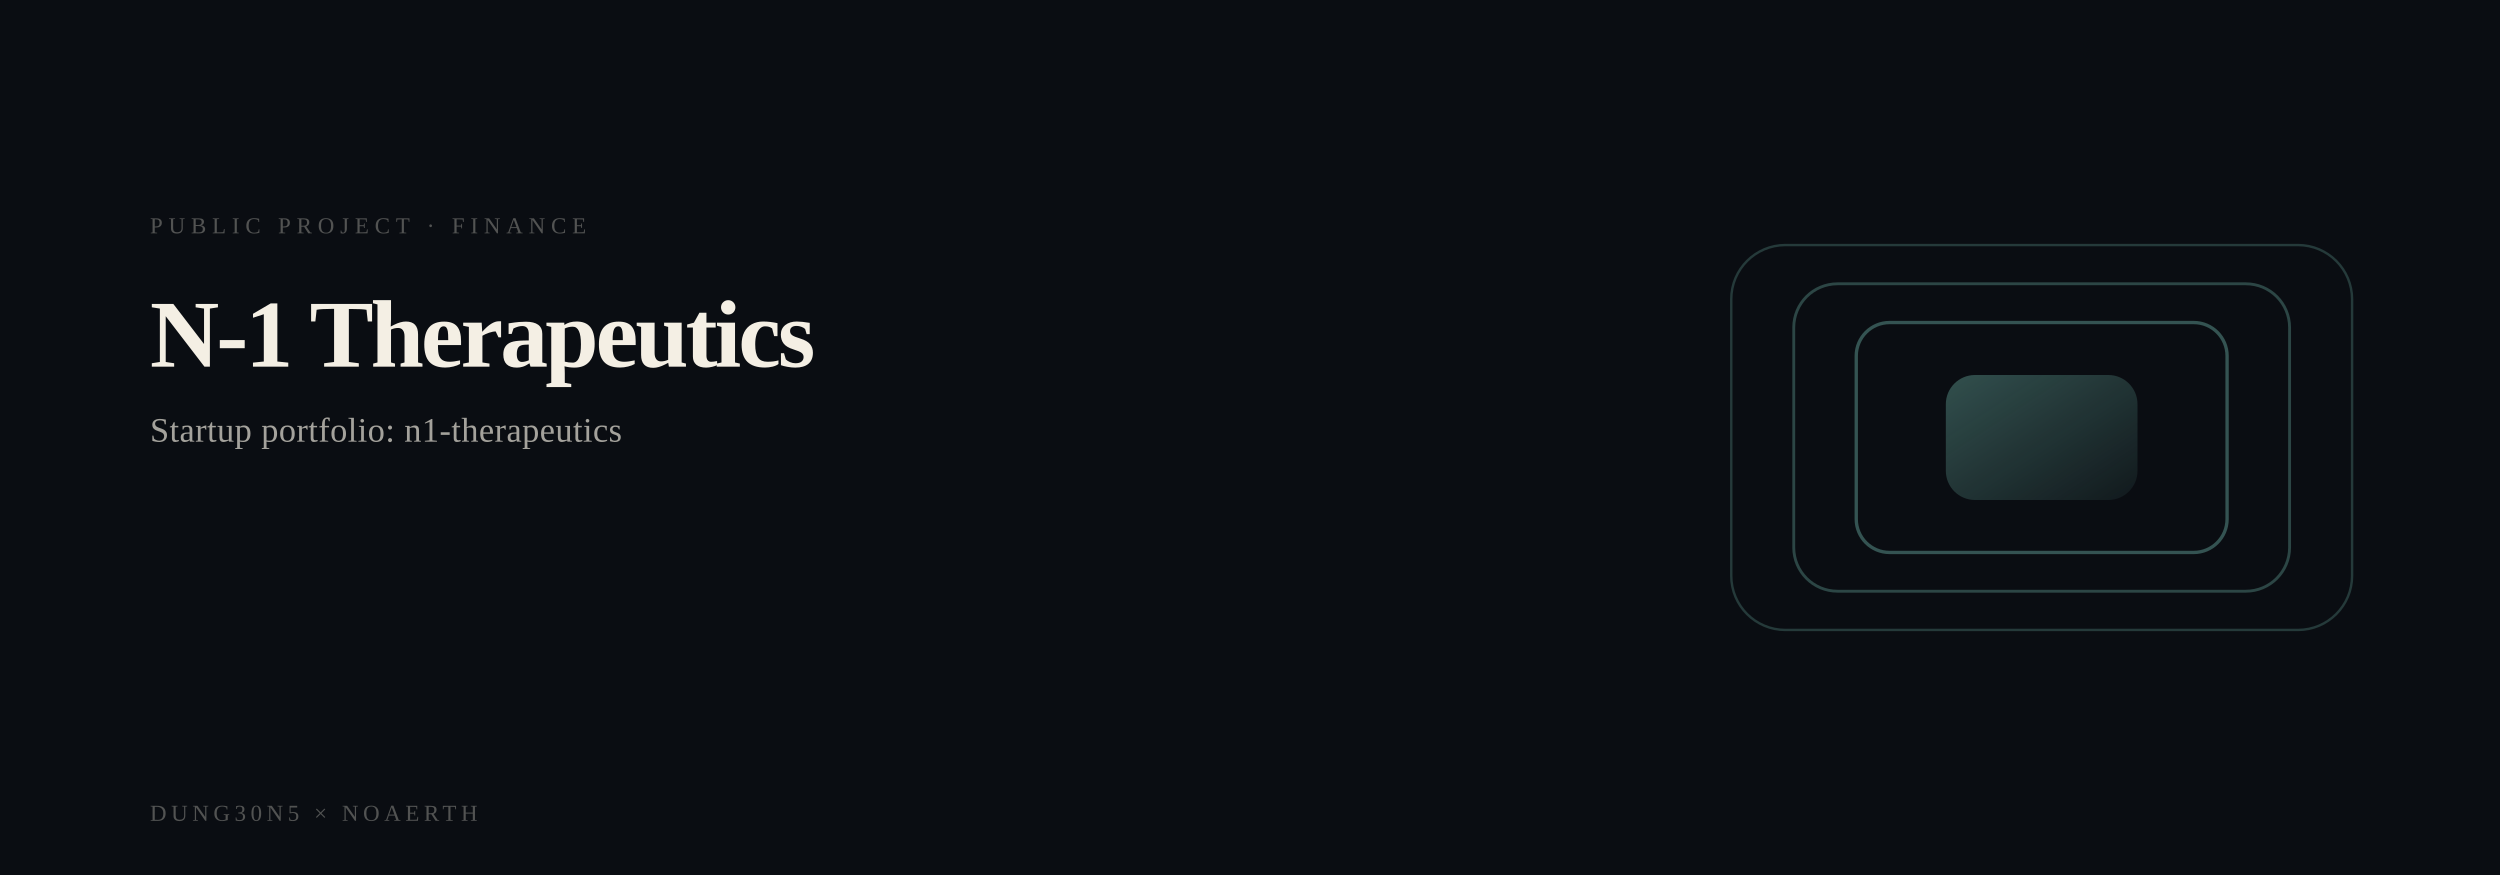
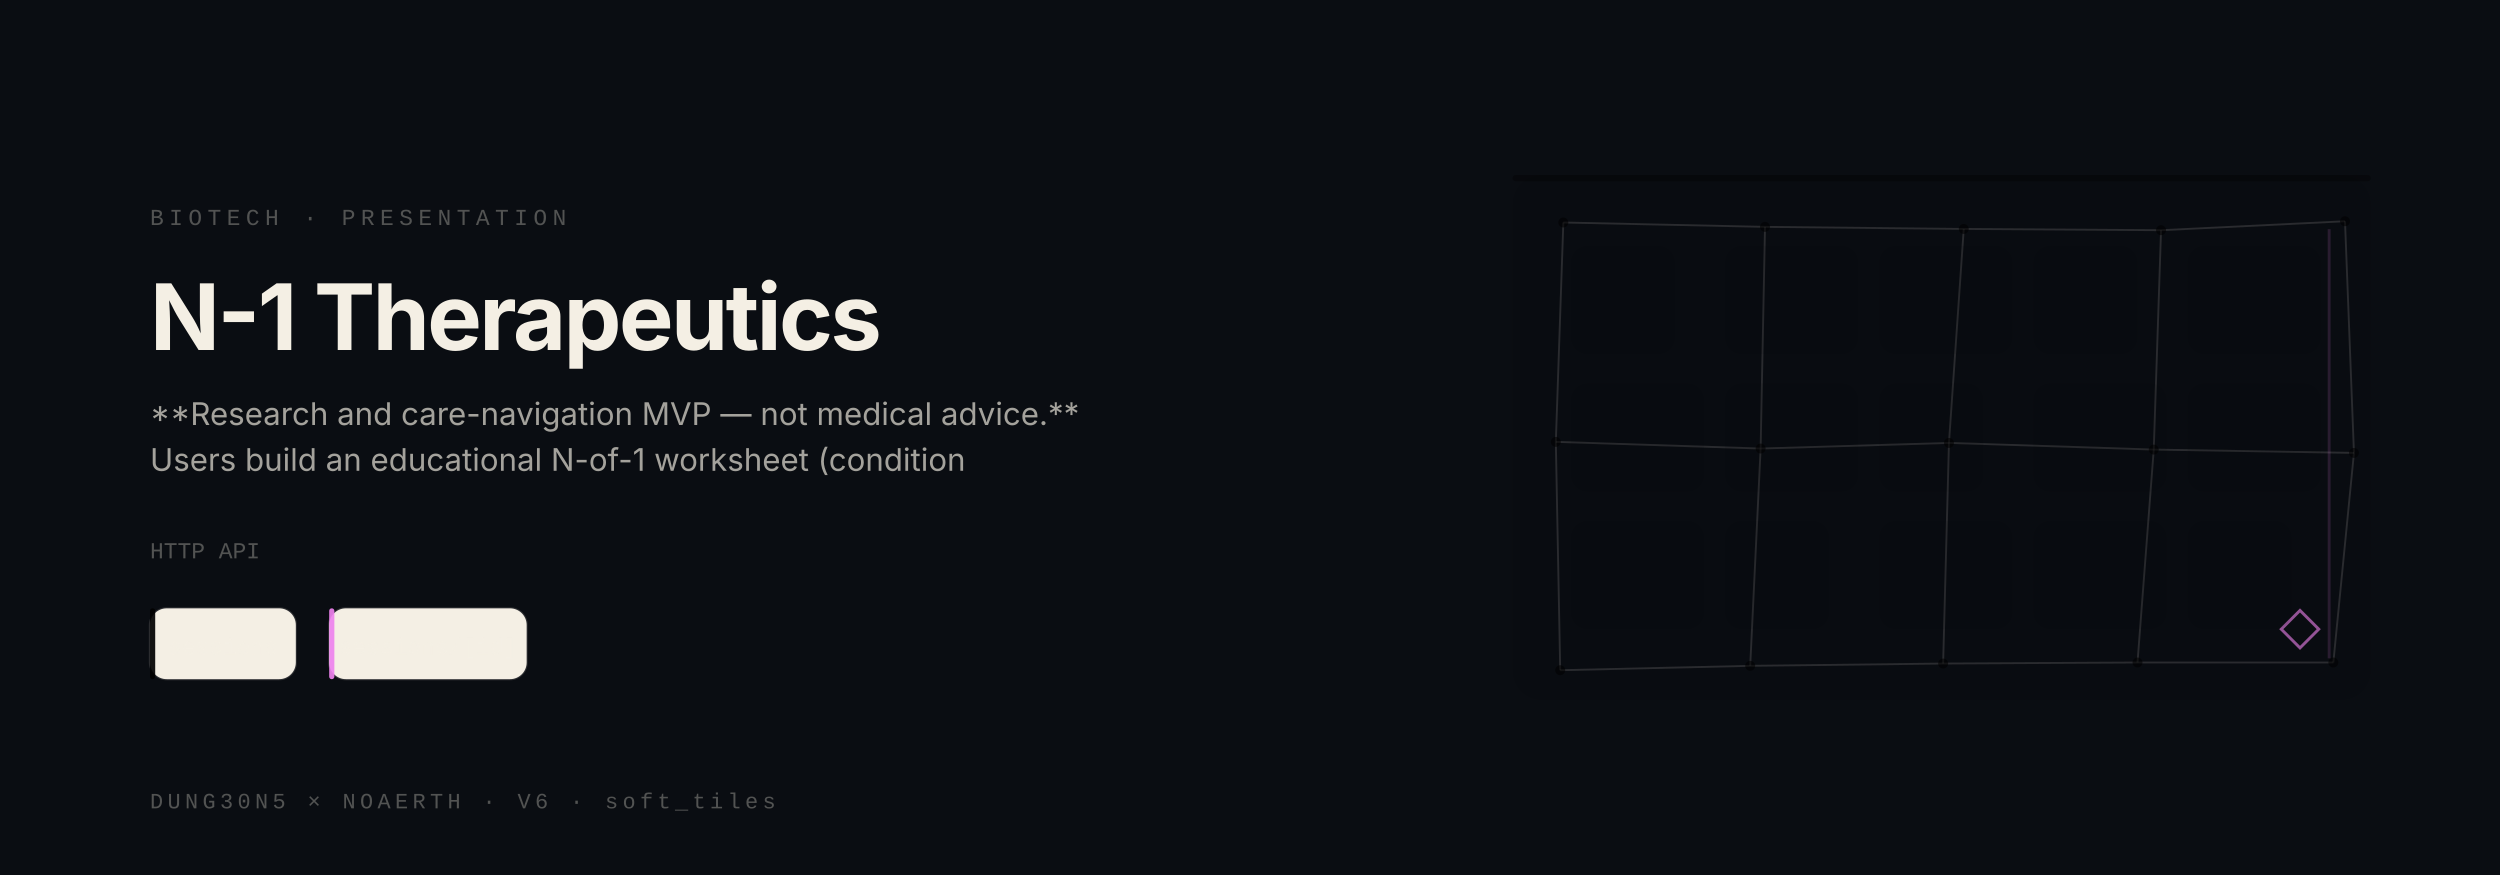
- <svg xmlns="http://www.w3.org/2000/svg" viewBox="0 0 1200 420" width="1200" height="420" role="img" aria-label="N-1 Therapeutics: ledger columns with allocation flow between them. Motion depicts capital enters, allocates across positions, and settles into an outcome.">
-   <defs>
-     <linearGradient id="hero-n1-therapeutics-dark-a" x1="0" y1="0" x2="1" y2="1">
-       <stop offset="0" stop-color="#7fd1c1" stop-opacity="0.85" />
-       <stop offset="1" stop-color="#7fd1c1" stop-opacity="0.15" />
-     </linearGradient>
-   </defs>
+ <svg xmlns="http://www.w3.org/2000/svg" viewBox="0 0 1200 420" width="1200" height="420" role="img" aria-label="N-1 Therapeutics: a composed grid assembles and a sweep resolves it">
  <rect width="1200" height="420" fill="#0a0d12" />
-   <rect x="891" y="154.82" width="178" height="110.36" rx="16" fill="none" stroke="#7fd1c1" stroke-width="1.60" opacity="0.36" />
-   <rect x="861" y="136.22" width="238" height="147.56" rx="21" fill="none" stroke="#7fd1c1" stroke-width="1.38" opacity="0.29" />
-   <rect x="831" y="117.62" width="298" height="184.76" rx="26" fill="none" stroke="#7fd1c1" stroke-width="1.16" opacity="0.23" />
-   <rect x="934" y="180" width="92" height="60" rx="14" fill="url(#hero-n1-therapeutics-dark-a)" opacity="0.40" />
-   <text x="72" y="112" fill="#f4efe44f" font-size="11" letter-spacing="2.8">PUBLIC PROJECT · FINANCE</text>
-   <text x="72" y="176" fill="#f4efe4" font-size="46" font-weight="660" letter-spacing="-1.4">N-1 Therapeutics</text>
-   <text x="72" y="212" fill="#f4efe4a8" font-size="16.5" letter-spacing="0.2">Startup portfolio: n1-therapeutics</text>
-   <rect x="72" y="266" width="106" height="40" rx="9" fill="#f4efe4" fill-opacity="0.05" stroke="#f4efe424" stroke-width="1.1" opacity="0">
-     <animate attributeName="opacity" from="0" to="1" dur="0.5s" begin="0.50s" fill="freeze" />
-   </rect>
-   <rect x="72" y="266" width="2.5" height="40" rx="1.2" fill="#7fd1c1" opacity="0">
-     <animate attributeName="opacity" from="0" to="0.9" dur="0.5s" begin="0.50s" fill="freeze" />
-   </rect>
-   <text x="125" y="291" fill="#f4efe4" font-size="11.5" text-anchor="middle" font-family="ui-monospace,SFMono-Regular,Menlo,monospace" opacity="0">capital<animate attributeName="opacity" from="0" to="1" dur="0.5s" begin="0.65s" fill="freeze" />
-   </text>
-   <rect x="194" y="266" width="106" height="40" rx="9" fill="#f4efe4" fill-opacity="0.05" stroke="#f4efe424" stroke-width="1.1" opacity="0">
-     <animate attributeName="opacity" from="0" to="1" dur="0.5s" begin="1.00s" fill="freeze" />
-   </rect>
-   <rect x="194" y="266" width="2.5" height="40" rx="1.2" fill="#7fd1c1" opacity="0">
-     <animate attributeName="opacity" from="0" to="0.9" dur="0.5s" begin="1.00s" fill="freeze" />
-   </rect>
-   <text x="247" y="291" fill="#f4efe4" font-size="11.5" text-anchor="middle" font-family="ui-monospace,SFMono-Regular,Menlo,monospace" opacity="0">allocate<animate attributeName="opacity" from="0" to="1" dur="0.5s" begin="1.15s" fill="freeze" />
-   </text>
-   <rect x="316" y="266" width="106" height="40" rx="9" fill="#f4efe4" fill-opacity="0.05" stroke="#f4efe424" stroke-width="1.1" opacity="0">
-     <animate attributeName="opacity" from="0" to="1" dur="0.5s" begin="1.50s" fill="freeze" />
-   </rect>
-   <rect x="316" y="266" width="2.5" height="40" rx="1.2" fill="#7fd1c1" opacity="0">
-     <animate attributeName="opacity" from="0" to="0.9" dur="0.5s" begin="1.50s" fill="freeze" />
-   </rect>
-   <text x="369" y="291" fill="#f4efe4" font-size="11.5" text-anchor="middle" font-family="ui-monospace,SFMono-Regular,Menlo,monospace" opacity="0">mark<animate attributeName="opacity" from="0" to="1" dur="0.5s" begin="1.65s" fill="freeze" />
-   </text>
-   <rect x="438" y="266" width="106" height="40" rx="9" fill="#f4efe4" fill-opacity="0.05" stroke="#f4efe424" stroke-width="1.1" opacity="0">
-     <animate attributeName="opacity" from="0" to="1" dur="0.5s" begin="2.00s" fill="freeze" />
-   </rect>
-   <rect x="438" y="266" width="2.5" height="40" rx="1.2" fill="#e7c27a" opacity="0">
-     <animate attributeName="opacity" from="0" to="0.9" dur="0.5s" begin="2.00s" fill="freeze" />
-   </rect>
-   <text x="491" y="291" fill="#f4efe4" font-size="11.5" text-anchor="middle" font-family="ui-monospace,SFMono-Regular,Menlo,monospace" opacity="0">settle<animate attributeName="opacity" from="0" to="1" dur="0.5s" begin="2.15s" fill="freeze" />
-   </text>
-   <text x="72" y="394" fill="#f4efe44f" font-size="11" letter-spacing="2.2">DUNG30N5 × NOAERTH</text>
+   <text x="72" y="108" font-family="ui-monospace, SFMono-Regular, Menlo, Monaco, Consolas, 'Liberation Mono', monospace" font-size="11" letter-spacing="2.6" fill="#f4efe44f">BIOTECH · PRESENTATION</text>
+   <text x="72" y="168" font-family="-apple-system, BlinkMacSystemFont, 'Segoe UI', Inter, Helvetica, Arial, sans-serif" font-size="44" font-weight="660" letter-spacing="-1.2" fill="#f4efe4">N-1 Therapeutics</text>
+   <text x="72" y="204" font-family="-apple-system, BlinkMacSystemFont, 'Segoe UI', Inter, Helvetica, Arial, sans-serif" font-size="15" fill="#f4efe4a8">**Research and care-navigation MVP — not medical advice.**</text>
+   <text x="72" y="226" font-family="-apple-system, BlinkMacSystemFont, 'Segoe UI', Inter, Helvetica, Arial, sans-serif" font-size="15" fill="#f4efe4a8">Users build an educational N-of-1 worksheet (condition</text>
+   <text x="72" y="268" font-family="ui-monospace, SFMono-Regular, Menlo, Monaco, Consolas, 'Liberation Mono', monospace" font-size="11" fill="#f4efe44f">HTTP API</text>
+   <rect x="72.0" y="292.0" width="70.0" height="34.0" rx="8" fill="#f4efe4" stroke="#f4efe424" stroke-width="1.1" />
+   <rect x="72.0" y="292.0" width="2.5" height="34.0" rx="1.2" fill="mint" opacity="0.92" />
+   <text x="107.0" y="314" font-family="ui-monospace, SFMono-Regular, Menlo, Monaco, Consolas, 'Liberation Mono', monospace" font-size="11" fill="#f4efe4" fill-opacity="0.82" text-anchor="middle">sessions</text>
+   <rect x="158.0" y="292.0" width="94.8" height="34.0" rx="8" fill="#f4efe4" stroke="#f4efe424" stroke-width="1.1" />
+   <rect x="158.0" y="292.0" width="2.5" height="34.0" rx="1.2" fill="violet" opacity="0.92" />
+   <text x="205.4" y="314" font-family="ui-monospace, SFMono-Regular, Menlo, Monaco, Consolas, 'Liberation Mono', monospace" font-size="11" fill="#f4efe4" fill-opacity="0.82" text-anchor="middle">sessions/[id]</text>
+   <rect x="726.0" y="84.0" width="412.0" height="252.0" rx="14" fill="mint" fill-opacity="0.06" />
+   <rect x="729.0" y="87.0" width="406.0" height="246.0" rx="12" fill="none" stroke="mint" stroke-width="1" stroke-opacity="0.18" />
+   <line x1="750.4" y1="106.8" x2="847.2" y2="108.9" stroke="#f4efe424" stroke-width="0.9" />
+   <line x1="750.4" y1="106.8" x2="746.8" y2="212.1" stroke="#f4efe424" stroke-width="0.9" />
+   <line x1="847.2" y1="108.9" x2="942.6" y2="109.9" stroke="#f4efe424" stroke-width="0.9" />
+   <line x1="847.2" y1="108.9" x2="845.1" y2="215.3" stroke="#f4efe424" stroke-width="0.9" />
+   <line x1="942.6" y1="109.9" x2="1037.3" y2="110.5" stroke="#f4efe424" stroke-width="0.9" />
+   <line x1="942.6" y1="109.9" x2="935.5" y2="212.6" stroke="#f4efe424" stroke-width="0.9" />
+   <line x1="1037.3" y1="110.5" x2="1125.6" y2="106.2" stroke="#f4efe424" stroke-width="0.9" />
+   <line x1="1037.3" y1="110.5" x2="1033.8" y2="215.8" stroke="#f4efe424" stroke-width="0.9" />
+   <line x1="1125.6" y1="106.2" x2="1129.9" y2="217.4" stroke="#f4efe424" stroke-width="0.9" />
+   <line x1="746.8" y1="212.1" x2="845.1" y2="215.3" stroke="#f4efe424" stroke-width="0.9" />
+   <line x1="746.8" y1="212.1" x2="748.9" y2="321.7" stroke="#f4efe424" stroke-width="0.9" />
+   <line x1="845.1" y1="215.3" x2="935.5" y2="212.6" stroke="#f4efe424" stroke-width="0.9" />
+   <line x1="845.1" y1="215.3" x2="840.1" y2="319.6" stroke="#f4efe424" stroke-width="0.9" />
+   <line x1="935.5" y1="212.6" x2="1033.8" y2="215.8" stroke="#f4efe424" stroke-width="0.9" />
+   <line x1="935.5" y1="212.6" x2="932.7" y2="318.5" stroke="#f4efe424" stroke-width="0.9" />
+   <line x1="1033.8" y1="215.8" x2="1129.9" y2="217.4" stroke="#f4efe424" stroke-width="0.9" />
+   <line x1="1033.8" y1="215.8" x2="1026.0" y2="318.0" stroke="#f4efe424" stroke-width="0.9" />
+   <line x1="1129.9" y1="217.4" x2="1120.0" y2="318.0" stroke="#f4efe424" stroke-width="0.9" />
+   <line x1="748.9" y1="321.7" x2="840.1" y2="319.6" stroke="#f4efe424" stroke-width="0.9" />
+   <line x1="840.1" y1="319.6" x2="932.7" y2="318.5" stroke="#f4efe424" stroke-width="0.9" />
+   <line x1="932.7" y1="318.5" x2="1026.0" y2="318.0" stroke="#f4efe424" stroke-width="0.9" />
+   <line x1="1026.0" y1="318.0" x2="1120.0" y2="318.0" stroke="#f4efe424" stroke-width="0.9" />
+   <circle cx="750.4" cy="106.8" r="2.4" fill="mint" opacity="0.55" />
+   <circle cx="847.2" cy="108.9" r="2.4" fill="mint" opacity="0.55" />
+   <circle cx="942.6" cy="109.9" r="2.4" fill="mint" opacity="0.55" />
+   <circle cx="1037.3" cy="110.5" r="2.4" fill="mint" opacity="0.55" />
+   <circle cx="1125.6" cy="106.2" r="2.4" fill="mint" opacity="0.55" />
+   <circle cx="746.8" cy="212.1" r="2.4" fill="mint" opacity="0.55" />
+   <circle cx="845.1" cy="215.3" r="2.4" fill="mint" opacity="0.55" />
+   <circle cx="935.5" cy="212.6" r="2.4" fill="mint" opacity="0.55" />
+   <circle cx="1033.8" cy="215.8" r="2.4" fill="mint" opacity="0.55" />
+   <circle cx="1129.9" cy="217.4" r="2.4" fill="mint" opacity="0.55" />
+   <circle cx="748.9" cy="321.7" r="2.4" fill="mint" opacity="0.55" />
+   <circle cx="840.1" cy="319.6" r="2.4" fill="mint" opacity="0.55" />
+   <circle cx="932.7" cy="318.5" r="2.4" fill="mint" opacity="0.55" />
+   <circle cx="1026.0" cy="318.0" r="2.4" fill="mint" opacity="0.55" />
+   <circle cx="1120.0" cy="318.0" r="2.4" fill="mint" opacity="0.55" />
+   <rect x="726.0" y="84.0" width="412.0" height="3" rx="1.5" fill="mint" opacity="0.35" />
+   <path d="M1095.0 302.0 l9 -9 l9 9 l-9 9 z" fill="none" stroke="violet" stroke-width="1.4" opacity="0.6" />
+   <rect x="754" y="118" width="50" height="52" rx="8" fill="mint" fill-opacity="0.08" stroke="mint" stroke-width="1" stroke-opacity="0.4" opacity="0.85" />
+   <rect x="828" y="118" width="64" height="52" rx="8" fill="mint" fill-opacity="0.08" stroke="mint" stroke-width="1" stroke-opacity="0.4" opacity="0.85" />
+   <rect x="902" y="118" width="64" height="52" rx="8" fill="mint" fill-opacity="0.08" stroke="mint" stroke-width="1" stroke-opacity="0.4" opacity="0.85" />
+   <rect x="976" y="118" width="50" height="52" rx="8" fill="mint" fill-opacity="0.08" stroke="mint" stroke-width="1" stroke-opacity="0.4" opacity="0.85" />
+   <rect x="1050" y="118" width="64" height="52" rx="8" fill="mint" fill-opacity="0.08" stroke="mint" stroke-width="1" stroke-opacity="0.4" opacity="0.85" />
+   <rect x="754" y="184" width="64" height="52" rx="8" fill="mint" fill-opacity="0.08" stroke="mint" stroke-width="1" stroke-opacity="0.4" opacity="0.85" />
+   <rect x="828" y="184" width="64" height="52" rx="8" fill="mint" fill-opacity="0.08" stroke="mint" stroke-width="1" stroke-opacity="0.4" opacity="0.85" />
+   <rect x="902" y="184" width="50" height="52" rx="8" fill="mint" fill-opacity="0.08" stroke="mint" stroke-width="1" stroke-opacity="0.4" opacity="0.85" />
+   <rect x="976" y="184" width="64" height="52" rx="8" fill="mint" fill-opacity="0.08" stroke="mint" stroke-width="1" stroke-opacity="0.4" opacity="0.85" />
+   <rect x="1050" y="184" width="64" height="52" rx="8" fill="mint" fill-opacity="0.08" stroke="mint" stroke-width="1" stroke-opacity="0.4" opacity="0.85" />
+   <rect x="754" y="250" width="64" height="52" rx="8" fill="mint" fill-opacity="0.08" stroke="mint" stroke-width="1" stroke-opacity="0.4" opacity="0.85" />
+   <rect x="828" y="250" width="50" height="52" rx="8" fill="mint" fill-opacity="0.08" stroke="mint" stroke-width="1" stroke-opacity="0.4" opacity="0.85" />
+   <rect x="902" y="250" width="64" height="52" rx="8" fill="mint" fill-opacity="0.08" stroke="mint" stroke-width="1" stroke-opacity="0.4" opacity="0.85" />
+   <rect x="976" y="250" width="64" height="52" rx="8" fill="mint" fill-opacity="0.08" stroke="mint" stroke-width="1" stroke-opacity="0.4" opacity="0.85" />
+   <rect x="1050" y="250" width="50" height="52" rx="8" fill="mint" fill-opacity="0.08" stroke="mint" stroke-width="1" stroke-opacity="0.4" opacity="0.85" />
+   <line x1="1118" y1="110" x2="1118" y2="316" stroke="violet" stroke-width="1.4" opacity="0.14" />
+   <text x="72" y="388" font-family="ui-monospace, SFMono-Regular, Menlo, Monaco, Consolas, 'Liberation Mono', monospace" font-size="10.5" letter-spacing="2.1" fill="#f4efe44f">DUNG30N5 × NOAERTH · V6 · soft_tiles</text>
</svg>
